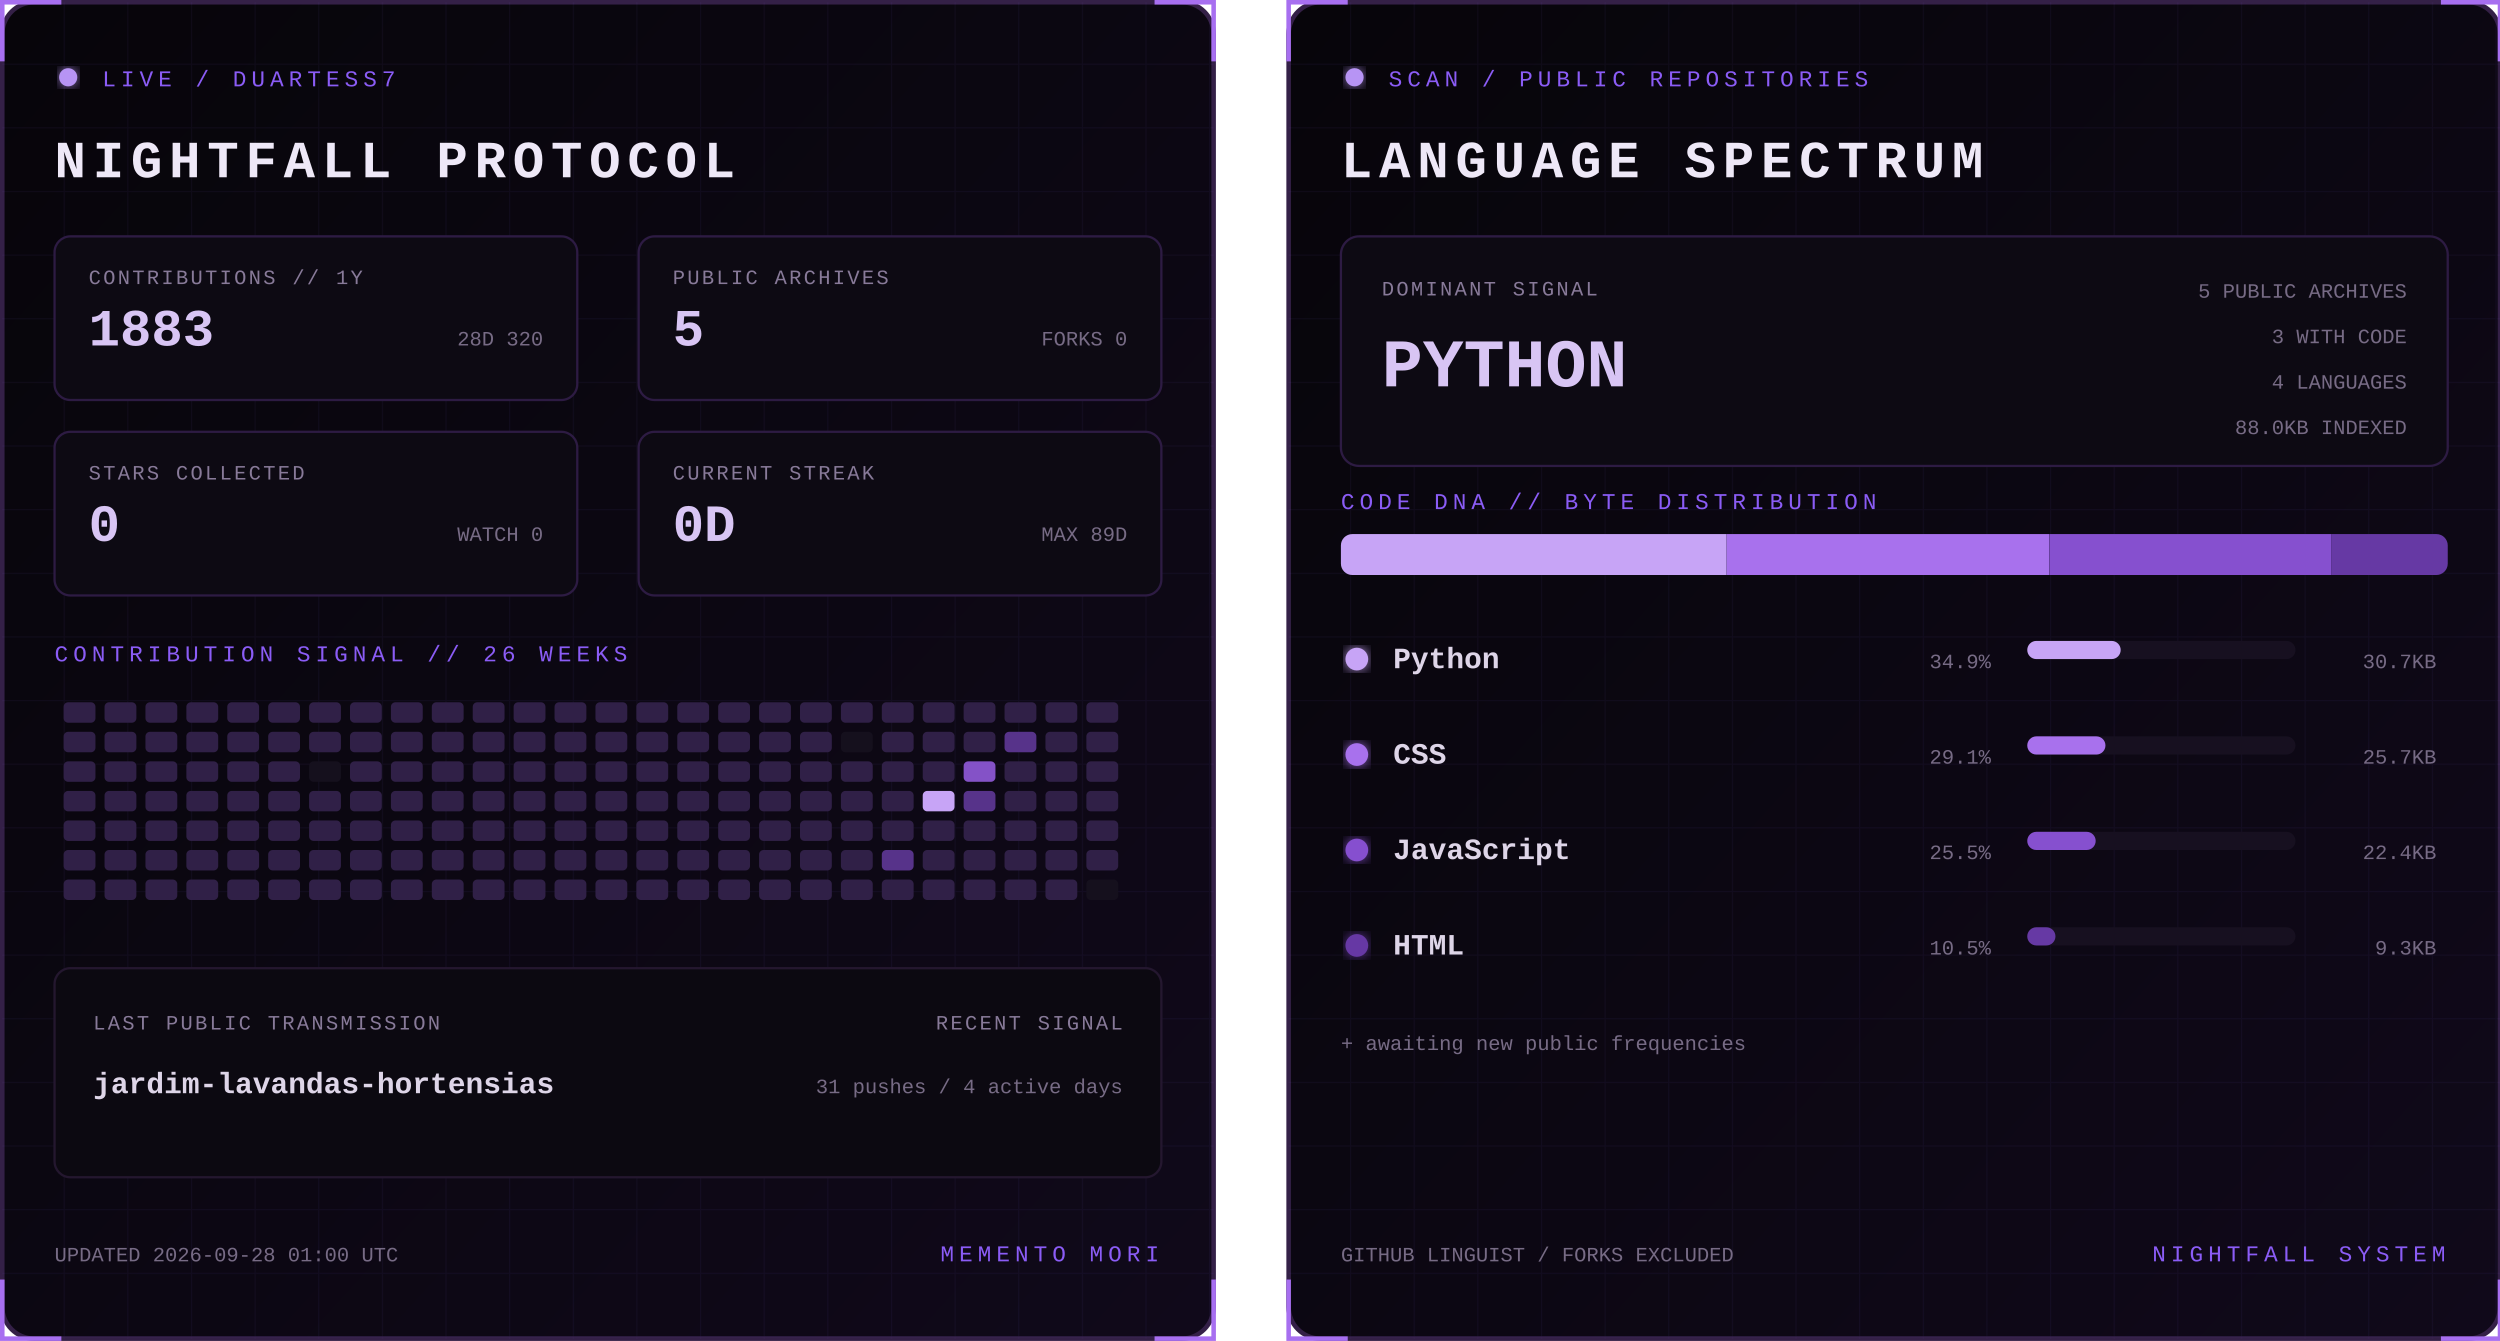
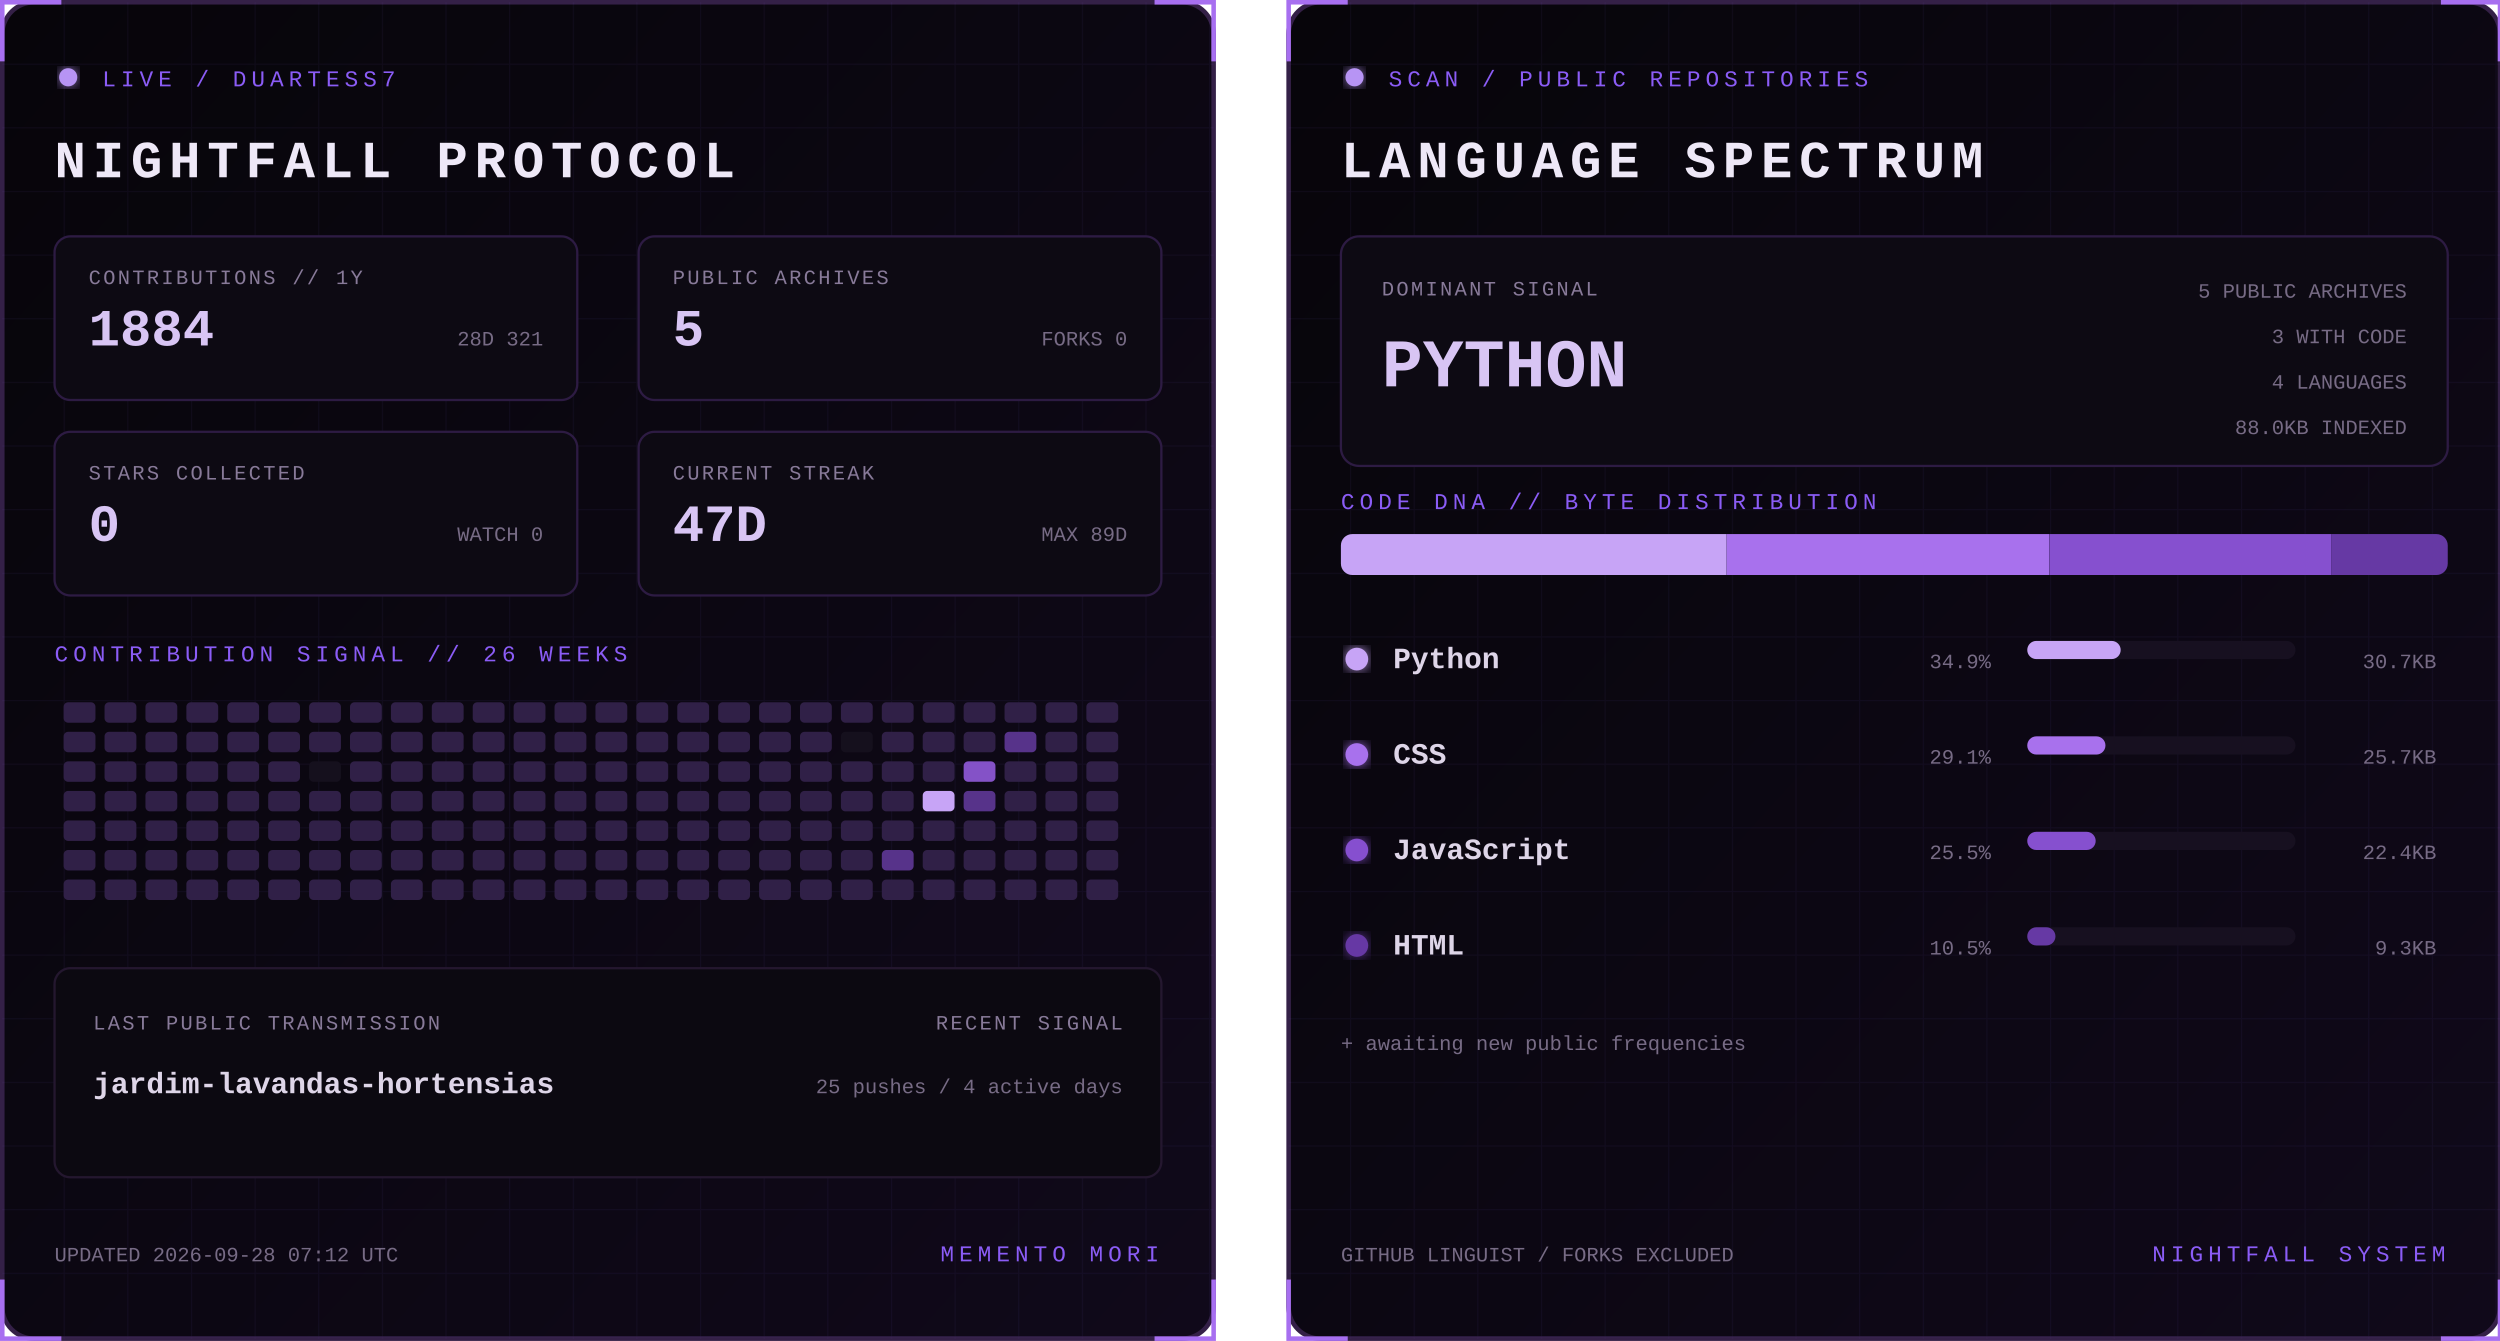
<svg xmlns="http://www.w3.org/2000/svg" width="1100" height="590" viewBox="0 0 1100 590" role="img" aria-labelledby="title desc">
  <defs>
    <linearGradient id="bg" x1="0" y1="0" x2="1" y2="1">
      <stop stop-color="#07050a" />
      <stop offset="1" stop-color="#10091a" />
    </linearGradient>
    <filter id="glow">
      <feGaussianBlur stdDeviation="3" result="b" />
      <feMerge>
        <feMergeNode in="b" />
        <feMergeNode in="SourceGraphic" />
      </feMerge>
    </filter>
    <pattern id="grid" width="28" height="28" patternUnits="userSpaceOnUse">
      <path d="M28 0H0V28" fill="none" stroke="#8b5cf6" stroke-opacity=".055" />
    </pattern>
    <clipPath id="dna">
      <rect x="24" y="235" width="487" height="18" rx="5" />
    </clipPath>
    <style>
      text { font-family: Consolas, 'Courier New', monospace; }
      .kicker { fill:#8b5cf6; font-size:10px; letter-spacing:2.2px; }
      .title { fill:#eee8f7; font-size:23px; font-weight:700; letter-spacing:3px; }
      .label { fill:#887a99; font-size:9px; letter-spacing:1px; }
      .stat { fill:#d8c5f4; font-size:23px; font-weight:700; }
      .detail,.pct { fill:#776b85; font-size:9px; }
      .lang { fill:#ded5e8; font-size:13px; font-weight:700; }
      .hero { fill:#d8c5f4; font-size:30px; font-weight:700; }
      .blink { animation:blink 1.6s step-end infinite; }
      @keyframes blink { 50% { opacity:.25 } }
    </style>
  </defs>
  <g>
    <rect x="1" y="1" width="533" height="588" rx="14" fill="url(#bg)" stroke="#342047" stroke-width="2" />
    <rect x="1" y="1" width="533" height="588" rx="14" fill="url(#grid)" />
    <path d="M27 1H1v26 M508 1h26v26 M534 563v26h-26 M27 589H1v-26" stroke="#a76ff0" stroke-width="2" fill="none" />
    <circle cx="30" cy="34" r="4" fill="#b794f4" filter="url(#glow)" class="blink" />
    <text x="45" y="38" class="kicker">LIVE / DUARTESS7</text>
    <text x="24" y="78" class="title">NIGHTFALL PROTOCOL</text>
    <g transform="translate(24 104)">
      <rect width="230" height="72" rx="7" fill="#0d0a13" stroke="#2d1b43" />
      <text x="15" y="21" class="label">CONTRIBUTIONS // 1Y</text>
-       <text x="15" y="48" class="stat">1883</text>
-       <text x="215" y="48" text-anchor="end" class="detail">28D 320</text>
+       <text x="15" y="48" class="stat">1884</text>
+       <text x="215" y="48" text-anchor="end" class="detail">28D 321</text>
    </g>
    <g transform="translate(281 104)">
      <rect width="230" height="72" rx="7" fill="#0d0a13" stroke="#2d1b43" />
      <text x="15" y="21" class="label">PUBLIC ARCHIVES</text>
      <text x="15" y="48" class="stat">5</text>
      <text x="215" y="48" text-anchor="end" class="detail">FORKS 0</text>
    </g>
    <g transform="translate(24 190)">
      <rect width="230" height="72" rx="7" fill="#0d0a13" stroke="#2d1b43" />
      <text x="15" y="21" class="label">STARS COLLECTED</text>
      <text x="15" y="48" class="stat">0</text>
      <text x="215" y="48" text-anchor="end" class="detail">WATCH 0</text>
    </g>
    <g transform="translate(281 190)">
      <rect width="230" height="72" rx="7" fill="#0d0a13" stroke="#2d1b43" />
      <text x="15" y="21" class="label">CURRENT STREAK</text>
-       <text x="15" y="48" class="stat">0D</text>
+       <text x="15" y="48" class="stat">47D</text>
      <text x="215" y="48" text-anchor="end" class="detail">MAX 89D</text>
    </g>
    <text x="24" y="291" class="kicker">CONTRIBUTION SIGNAL // 26 WEEKS</text>
    <g>
      <rect x="28" y="309" width="14" height="9" rx="2" fill="#302047" />
      <rect x="28" y="322" width="14" height="9" rx="2" fill="#302047" />
      <rect x="28" y="335" width="14" height="9" rx="2" fill="#302047" />
      <rect x="28" y="348" width="14" height="9" rx="2" fill="#302047" />
      <rect x="28" y="361" width="14" height="9" rx="2" fill="#302047" />
      <rect x="28" y="374" width="14" height="9" rx="2" fill="#302047" />
      <rect x="28" y="387" width="14" height="9" rx="2" fill="#302047" />
      <rect x="46" y="309" width="14" height="9" rx="2" fill="#302047" />
      <rect x="46" y="322" width="14" height="9" rx="2" fill="#302047" />
      <rect x="46" y="335" width="14" height="9" rx="2" fill="#302047" />
      <rect x="46" y="348" width="14" height="9" rx="2" fill="#302047" />
      <rect x="46" y="361" width="14" height="9" rx="2" fill="#302047" />
      <rect x="46" y="374" width="14" height="9" rx="2" fill="#302047" />
      <rect x="46" y="387" width="14" height="9" rx="2" fill="#302047" />
      <rect x="64" y="309" width="14" height="9" rx="2" fill="#302047" />
      <rect x="64" y="322" width="14" height="9" rx="2" fill="#302047" />
      <rect x="64" y="335" width="14" height="9" rx="2" fill="#302047" />
      <rect x="64" y="348" width="14" height="9" rx="2" fill="#302047" />
      <rect x="64" y="361" width="14" height="9" rx="2" fill="#302047" />
      <rect x="64" y="374" width="14" height="9" rx="2" fill="#302047" />
      <rect x="64" y="387" width="14" height="9" rx="2" fill="#302047" />
      <rect x="82" y="309" width="14" height="9" rx="2" fill="#302047" />
      <rect x="82" y="322" width="14" height="9" rx="2" fill="#302047" />
      <rect x="82" y="335" width="14" height="9" rx="2" fill="#302047" />
      <rect x="82" y="348" width="14" height="9" rx="2" fill="#302047" />
      <rect x="82" y="361" width="14" height="9" rx="2" fill="#302047" />
      <rect x="82" y="374" width="14" height="9" rx="2" fill="#302047" />
      <rect x="82" y="387" width="14" height="9" rx="2" fill="#302047" />
      <rect x="100" y="309" width="14" height="9" rx="2" fill="#302047" />
      <rect x="100" y="322" width="14" height="9" rx="2" fill="#302047" />
      <rect x="100" y="335" width="14" height="9" rx="2" fill="#302047" />
      <rect x="100" y="348" width="14" height="9" rx="2" fill="#302047" />
      <rect x="100" y="361" width="14" height="9" rx="2" fill="#302047" />
      <rect x="100" y="374" width="14" height="9" rx="2" fill="#302047" />
      <rect x="100" y="387" width="14" height="9" rx="2" fill="#302047" />
      <rect x="118" y="309" width="14" height="9" rx="2" fill="#302047" />
      <rect x="118" y="322" width="14" height="9" rx="2" fill="#302047" />
      <rect x="118" y="335" width="14" height="9" rx="2" fill="#302047" />
      <rect x="118" y="348" width="14" height="9" rx="2" fill="#302047" />
      <rect x="118" y="361" width="14" height="9" rx="2" fill="#302047" />
      <rect x="118" y="374" width="14" height="9" rx="2" fill="#302047" />
      <rect x="118" y="387" width="14" height="9" rx="2" fill="#302047" />
      <rect x="136" y="309" width="14" height="9" rx="2" fill="#302047" />
      <rect x="136" y="322" width="14" height="9" rx="2" fill="#302047" />
      <rect x="136" y="335" width="14" height="9" rx="2" fill="#15101d" />
      <rect x="136" y="348" width="14" height="9" rx="2" fill="#302047" />
      <rect x="136" y="361" width="14" height="9" rx="2" fill="#302047" />
      <rect x="136" y="374" width="14" height="9" rx="2" fill="#302047" />
      <rect x="136" y="387" width="14" height="9" rx="2" fill="#302047" />
      <rect x="154" y="309" width="14" height="9" rx="2" fill="#302047" />
      <rect x="154" y="322" width="14" height="9" rx="2" fill="#302047" />
      <rect x="154" y="335" width="14" height="9" rx="2" fill="#302047" />
      <rect x="154" y="348" width="14" height="9" rx="2" fill="#302047" />
      <rect x="154" y="361" width="14" height="9" rx="2" fill="#302047" />
      <rect x="154" y="374" width="14" height="9" rx="2" fill="#302047" />
      <rect x="154" y="387" width="14" height="9" rx="2" fill="#302047" />
      <rect x="172" y="309" width="14" height="9" rx="2" fill="#302047" />
      <rect x="172" y="322" width="14" height="9" rx="2" fill="#302047" />
      <rect x="172" y="335" width="14" height="9" rx="2" fill="#302047" />
      <rect x="172" y="348" width="14" height="9" rx="2" fill="#302047" />
      <rect x="172" y="361" width="14" height="9" rx="2" fill="#302047" />
      <rect x="172" y="374" width="14" height="9" rx="2" fill="#302047" />
      <rect x="172" y="387" width="14" height="9" rx="2" fill="#302047" />
      <rect x="190" y="309" width="14" height="9" rx="2" fill="#302047" />
      <rect x="190" y="322" width="14" height="9" rx="2" fill="#302047" />
      <rect x="190" y="335" width="14" height="9" rx="2" fill="#302047" />
      <rect x="190" y="348" width="14" height="9" rx="2" fill="#302047" />
      <rect x="190" y="361" width="14" height="9" rx="2" fill="#302047" />
      <rect x="190" y="374" width="14" height="9" rx="2" fill="#302047" />
      <rect x="190" y="387" width="14" height="9" rx="2" fill="#302047" />
      <rect x="208" y="309" width="14" height="9" rx="2" fill="#302047" />
      <rect x="208" y="322" width="14" height="9" rx="2" fill="#302047" />
      <rect x="208" y="335" width="14" height="9" rx="2" fill="#302047" />
      <rect x="208" y="348" width="14" height="9" rx="2" fill="#302047" />
      <rect x="208" y="361" width="14" height="9" rx="2" fill="#302047" />
      <rect x="208" y="374" width="14" height="9" rx="2" fill="#302047" />
      <rect x="208" y="387" width="14" height="9" rx="2" fill="#302047" />
      <rect x="226" y="309" width="14" height="9" rx="2" fill="#302047" />
      <rect x="226" y="322" width="14" height="9" rx="2" fill="#302047" />
      <rect x="226" y="335" width="14" height="9" rx="2" fill="#302047" />
      <rect x="226" y="348" width="14" height="9" rx="2" fill="#302047" />
      <rect x="226" y="361" width="14" height="9" rx="2" fill="#302047" />
      <rect x="226" y="374" width="14" height="9" rx="2" fill="#302047" />
      <rect x="226" y="387" width="14" height="9" rx="2" fill="#302047" />
      <rect x="244" y="309" width="14" height="9" rx="2" fill="#302047" />
      <rect x="244" y="322" width="14" height="9" rx="2" fill="#302047" />
      <rect x="244" y="335" width="14" height="9" rx="2" fill="#302047" />
      <rect x="244" y="348" width="14" height="9" rx="2" fill="#302047" />
      <rect x="244" y="361" width="14" height="9" rx="2" fill="#302047" />
      <rect x="244" y="374" width="14" height="9" rx="2" fill="#302047" />
      <rect x="244" y="387" width="14" height="9" rx="2" fill="#302047" />
      <rect x="262" y="309" width="14" height="9" rx="2" fill="#302047" />
      <rect x="262" y="322" width="14" height="9" rx="2" fill="#302047" />
      <rect x="262" y="335" width="14" height="9" rx="2" fill="#302047" />
      <rect x="262" y="348" width="14" height="9" rx="2" fill="#302047" />
      <rect x="262" y="361" width="14" height="9" rx="2" fill="#302047" />
      <rect x="262" y="374" width="14" height="9" rx="2" fill="#302047" />
      <rect x="262" y="387" width="14" height="9" rx="2" fill="#302047" />
      <rect x="280" y="309" width="14" height="9" rx="2" fill="#302047" />
      <rect x="280" y="322" width="14" height="9" rx="2" fill="#302047" />
      <rect x="280" y="335" width="14" height="9" rx="2" fill="#302047" />
      <rect x="280" y="348" width="14" height="9" rx="2" fill="#302047" />
      <rect x="280" y="361" width="14" height="9" rx="2" fill="#302047" />
      <rect x="280" y="374" width="14" height="9" rx="2" fill="#302047" />
      <rect x="280" y="387" width="14" height="9" rx="2" fill="#302047" />
      <rect x="298" y="309" width="14" height="9" rx="2" fill="#302047" />
      <rect x="298" y="322" width="14" height="9" rx="2" fill="#302047" />
      <rect x="298" y="335" width="14" height="9" rx="2" fill="#302047" />
      <rect x="298" y="348" width="14" height="9" rx="2" fill="#302047" />
      <rect x="298" y="361" width="14" height="9" rx="2" fill="#302047" />
      <rect x="298" y="374" width="14" height="9" rx="2" fill="#302047" />
      <rect x="298" y="387" width="14" height="9" rx="2" fill="#302047" />
      <rect x="316" y="309" width="14" height="9" rx="2" fill="#302047" />
      <rect x="316" y="322" width="14" height="9" rx="2" fill="#302047" />
      <rect x="316" y="335" width="14" height="9" rx="2" fill="#302047" />
      <rect x="316" y="348" width="14" height="9" rx="2" fill="#302047" />
      <rect x="316" y="361" width="14" height="9" rx="2" fill="#302047" />
      <rect x="316" y="374" width="14" height="9" rx="2" fill="#302047" />
      <rect x="316" y="387" width="14" height="9" rx="2" fill="#302047" />
      <rect x="334" y="309" width="14" height="9" rx="2" fill="#302047" />
      <rect x="334" y="322" width="14" height="9" rx="2" fill="#302047" />
      <rect x="334" y="335" width="14" height="9" rx="2" fill="#302047" />
      <rect x="334" y="348" width="14" height="9" rx="2" fill="#302047" />
      <rect x="334" y="361" width="14" height="9" rx="2" fill="#302047" />
      <rect x="334" y="374" width="14" height="9" rx="2" fill="#302047" />
      <rect x="334" y="387" width="14" height="9" rx="2" fill="#302047" />
      <rect x="352" y="309" width="14" height="9" rx="2" fill="#302047" />
      <rect x="352" y="322" width="14" height="9" rx="2" fill="#302047" />
      <rect x="352" y="335" width="14" height="9" rx="2" fill="#302047" />
      <rect x="352" y="348" width="14" height="9" rx="2" fill="#302047" />
      <rect x="352" y="361" width="14" height="9" rx="2" fill="#302047" />
      <rect x="352" y="374" width="14" height="9" rx="2" fill="#302047" />
      <rect x="352" y="387" width="14" height="9" rx="2" fill="#302047" />
      <rect x="370" y="309" width="14" height="9" rx="2" fill="#302047" />
      <rect x="370" y="322" width="14" height="9" rx="2" fill="#15101d" />
      <rect x="370" y="335" width="14" height="9" rx="2" fill="#302047" />
      <rect x="370" y="348" width="14" height="9" rx="2" fill="#302047" />
      <rect x="370" y="361" width="14" height="9" rx="2" fill="#302047" />
      <rect x="370" y="374" width="14" height="9" rx="2" fill="#302047" />
      <rect x="370" y="387" width="14" height="9" rx="2" fill="#302047" />
      <rect x="388" y="309" width="14" height="9" rx="2" fill="#302047" />
      <rect x="388" y="322" width="14" height="9" rx="2" fill="#302047" />
      <rect x="388" y="335" width="14" height="9" rx="2" fill="#302047" />
      <rect x="388" y="348" width="14" height="9" rx="2" fill="#302047" />
      <rect x="388" y="361" width="14" height="9" rx="2" fill="#302047" />
      <rect x="388" y="374" width="14" height="9" rx="2" fill="#57338a" />
      <rect x="388" y="387" width="14" height="9" rx="2" fill="#302047" />
      <rect x="406" y="309" width="14" height="9" rx="2" fill="#302047" />
      <rect x="406" y="322" width="14" height="9" rx="2" fill="#302047" />
      <rect x="406" y="335" width="14" height="9" rx="2" fill="#302047" />
      <rect x="406" y="348" width="14" height="9" rx="2" fill="#c7a4f6" />
      <rect x="406" y="361" width="14" height="9" rx="2" fill="#302047" />
      <rect x="406" y="374" width="14" height="9" rx="2" fill="#302047" />
      <rect x="406" y="387" width="14" height="9" rx="2" fill="#302047" />
      <rect x="424" y="309" width="14" height="9" rx="2" fill="#302047" />
      <rect x="424" y="322" width="14" height="9" rx="2" fill="#302047" />
      <rect x="424" y="335" width="14" height="9" rx="2" fill="#8452c7" />
      <rect x="424" y="348" width="14" height="9" rx="2" fill="#57338a" />
      <rect x="424" y="361" width="14" height="9" rx="2" fill="#302047" />
      <rect x="424" y="374" width="14" height="9" rx="2" fill="#302047" />
      <rect x="424" y="387" width="14" height="9" rx="2" fill="#302047" />
      <rect x="442" y="309" width="14" height="9" rx="2" fill="#302047" />
      <rect x="442" y="322" width="14" height="9" rx="2" fill="#57338a" />
      <rect x="442" y="335" width="14" height="9" rx="2" fill="#302047" />
      <rect x="442" y="348" width="14" height="9" rx="2" fill="#302047" />
      <rect x="442" y="361" width="14" height="9" rx="2" fill="#302047" />
      <rect x="442" y="374" width="14" height="9" rx="2" fill="#302047" />
      <rect x="442" y="387" width="14" height="9" rx="2" fill="#302047" />
      <rect x="460" y="309" width="14" height="9" rx="2" fill="#302047" />
      <rect x="460" y="322" width="14" height="9" rx="2" fill="#302047" />
      <rect x="460" y="335" width="14" height="9" rx="2" fill="#302047" />
      <rect x="460" y="348" width="14" height="9" rx="2" fill="#302047" />
      <rect x="460" y="361" width="14" height="9" rx="2" fill="#302047" />
      <rect x="460" y="374" width="14" height="9" rx="2" fill="#302047" />
      <rect x="460" y="387" width="14" height="9" rx="2" fill="#302047" />
      <rect x="478" y="309" width="14" height="9" rx="2" fill="#302047" />
      <rect x="478" y="322" width="14" height="9" rx="2" fill="#302047" />
      <rect x="478" y="335" width="14" height="9" rx="2" fill="#302047" />
      <rect x="478" y="348" width="14" height="9" rx="2" fill="#302047" />
      <rect x="478" y="361" width="14" height="9" rx="2" fill="#302047" />
      <rect x="478" y="374" width="14" height="9" rx="2" fill="#302047" />
-       <rect x="478" y="387" width="14" height="9" rx="2" fill="#15101d" />
+       <rect x="478" y="387" width="14" height="9" rx="2" fill="#302047" />
    </g>
    <rect x="24" y="426" width="487" height="92" rx="7" fill="#0c0911" stroke="#24172f" />
    <text x="41" y="453" class="label">LAST PUBLIC TRANSMISSION</text>
    <text x="41" y="481" class="lang">jardim-lavandas-hortensias</text>
    <text x="494" y="453" text-anchor="end" class="label">RECENT SIGNAL</text>
-     <text x="494" y="481" text-anchor="end" class="detail">31 pushes / 4 active days</text>
-     <text x="24" y="555" class="detail">UPDATED 2026-09-28 01:00 UTC</text>
+     <text x="494" y="481" text-anchor="end" class="detail">25 pushes / 4 active days</text>
+     <text x="24" y="555" class="detail">UPDATED 2026-09-28 07:12 UTC</text>
    <text x="510" y="555" text-anchor="end" class="kicker">MEMENTO MORI</text>
  </g>
  <g transform="translate(566)">
    <rect x="1" y="1" width="533" height="588" rx="14" fill="url(#bg)" stroke="#342047" stroke-width="2" />
    <rect x="1" y="1" width="533" height="588" rx="14" fill="url(#grid)" />
    <path d="M27 1H1v26 M508 1h26v26 M534 563v26h-26 M27 589H1v-26" stroke="#a76ff0" stroke-width="2" fill="none" />
    <circle cx="30" cy="34" r="4" fill="#b794f4" filter="url(#glow)" class="blink" />
    <text x="45" y="38" class="kicker">SCAN / PUBLIC REPOSITORIES</text>
    <text x="24" y="78" class="title">LANGUAGE SPECTRUM</text>
    <rect x="24" y="104" width="487" height="101" rx="8" fill="#0d0a13" stroke="#2d1b43" />
    <text x="42" y="130" class="label">DOMINANT SIGNAL</text>
    <text x="42" y="170" class="hero">PYTHON</text>
    <text x="493" y="131" text-anchor="end" class="detail">5 PUBLIC ARCHIVES</text>
    <text x="493" y="151" text-anchor="end" class="detail">3 WITH CODE</text>
    <text x="493" y="171" text-anchor="end" class="detail">4 LANGUAGES</text>
    <text x="493" y="191" text-anchor="end" class="detail">88.0KB INDEXED</text>
    <text x="24" y="224" class="kicker">CODE DNA // BYTE DISTRIBUTION</text>
    <rect x="24" y="235" width="487" height="18" rx="5" fill="#171020" />
    <g clip-path="url(#dna)">
      <rect x="24.0" y="235" width="169.7" height="18" fill="#c7a4f6" />
      <rect x="193.7" y="235" width="141.9" height="18" fill="#a871ed" />
      <rect x="335.7" y="235" width="124.0" height="18" fill="#8650cf" />
      <rect x="459.7" y="235" width="51.3" height="18" fill="#6639a4" />
    </g>
    <circle cx="31" cy="290" r="5" fill="#c7a4f6" filter="url(#glow)" />
    <text x="47" y="294" class="lang">Python</text>
    <text x="310" y="294" text-anchor="end" class="pct">34.9%</text>
    <rect x="326" y="282" width="118" height="8" rx="4" fill="#171020" />
    <rect x="326" y="282" width="41.1" height="8" rx="4" fill="#c7a4f6" />
    <text x="506" y="294" text-anchor="end" class="detail">30.7KB</text>
    <circle cx="31" cy="332" r="5" fill="#a871ed" filter="url(#glow)" />
    <text x="47" y="336" class="lang">CSS</text>
    <text x="310" y="336" text-anchor="end" class="pct">29.1%</text>
    <rect x="326" y="324" width="118" height="8" rx="4" fill="#171020" />
    <rect x="326" y="324" width="34.4" height="8" rx="4" fill="#a871ed" />
    <text x="506" y="336" text-anchor="end" class="detail">25.7KB</text>
    <circle cx="31" cy="374" r="5" fill="#8650cf" filter="url(#glow)" />
    <text x="47" y="378" class="lang">JavaScript</text>
    <text x="310" y="378" text-anchor="end" class="pct">25.5%</text>
    <rect x="326" y="366" width="118" height="8" rx="4" fill="#171020" />
    <rect x="326" y="366" width="30.1" height="8" rx="4" fill="#8650cf" />
    <text x="506" y="378" text-anchor="end" class="detail">22.4KB</text>
    <circle cx="31" cy="416" r="5" fill="#6639a4" filter="url(#glow)" />
    <text x="47" y="420" class="lang">HTML</text>
    <text x="310" y="420" text-anchor="end" class="pct">10.5%</text>
    <rect x="326" y="408" width="118" height="8" rx="4" fill="#171020" />
    <rect x="326" y="408" width="12.4" height="8" rx="4" fill="#6639a4" />
    <text x="506" y="420" text-anchor="end" class="detail">9.3KB</text>
    <text x="24" y="462" class="detail">+ awaiting new public frequencies</text>
    <text x="24" y="555" class="detail">GITHUB LINGUIST / FORKS EXCLUDED</text>
    <text x="510" y="555" text-anchor="end" class="kicker">NIGHTFALL SYSTEM</text>
  </g>
</svg>
